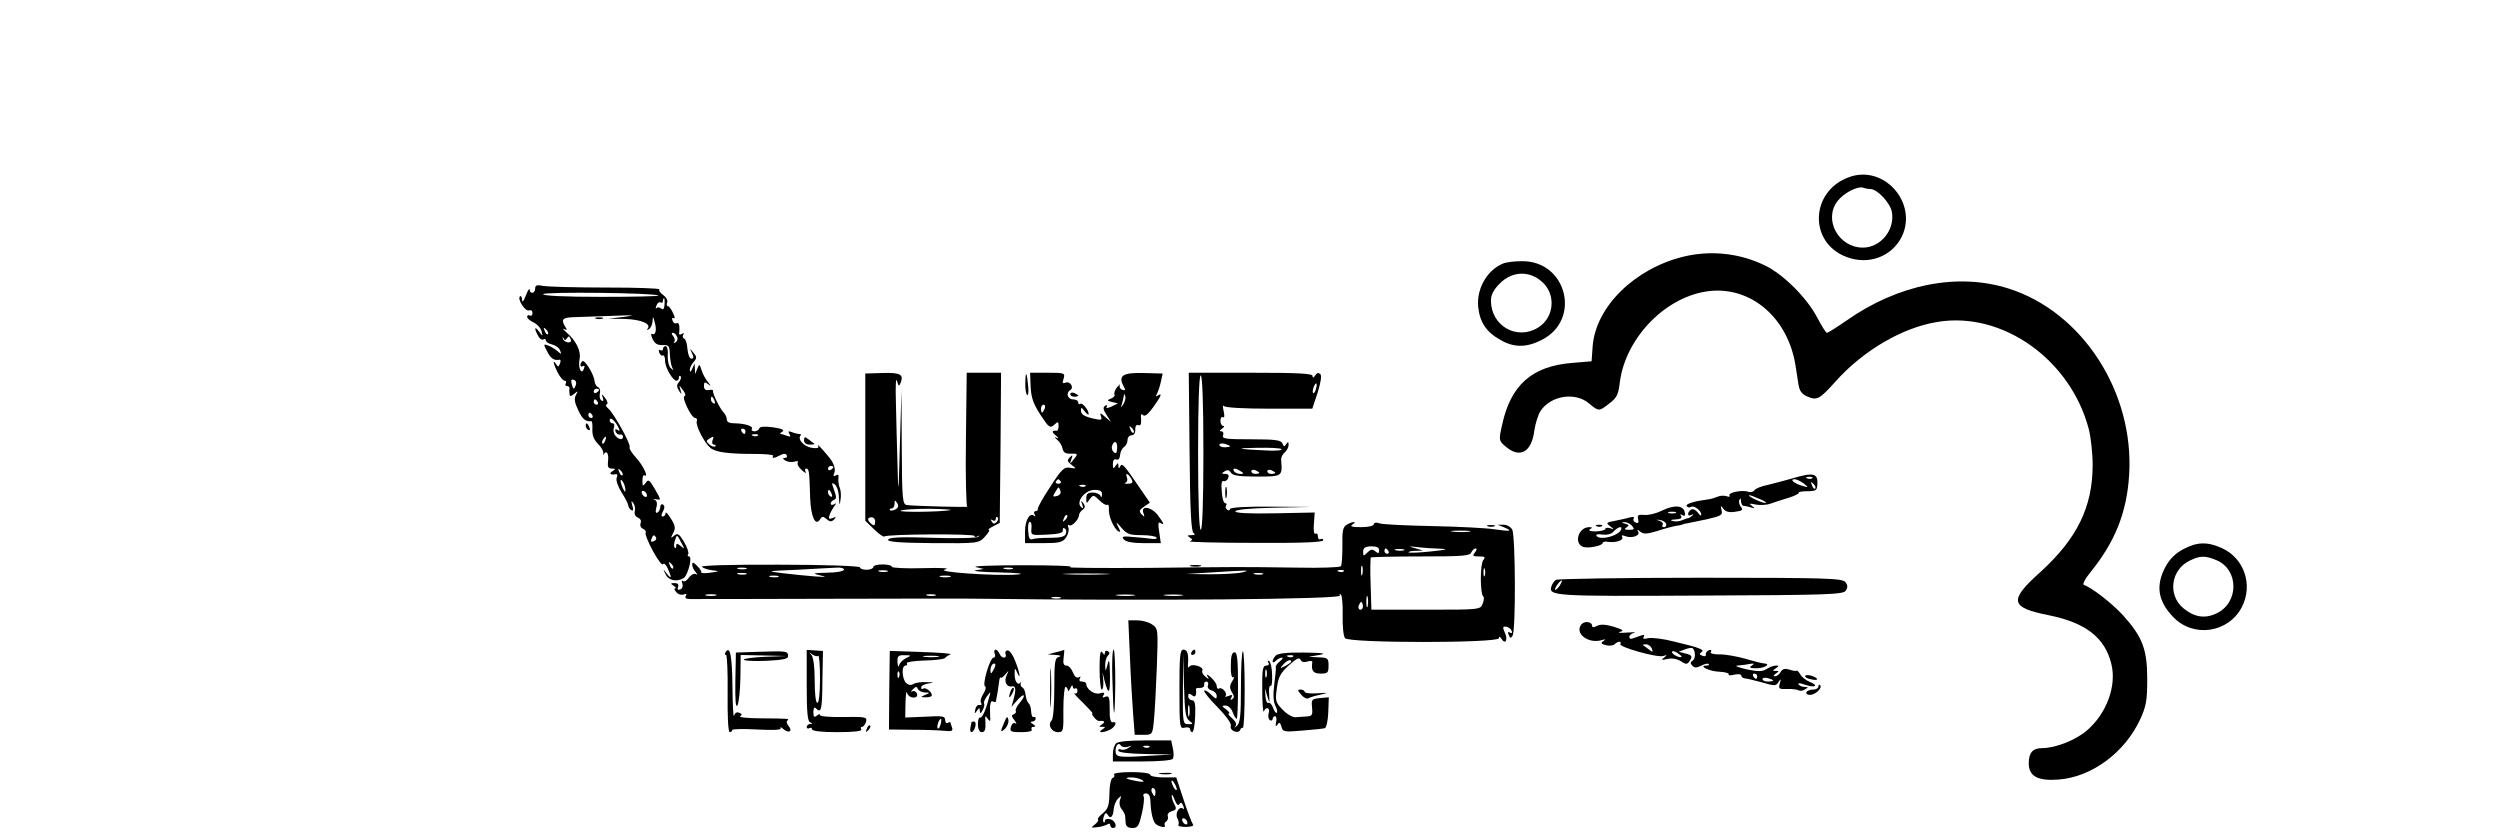
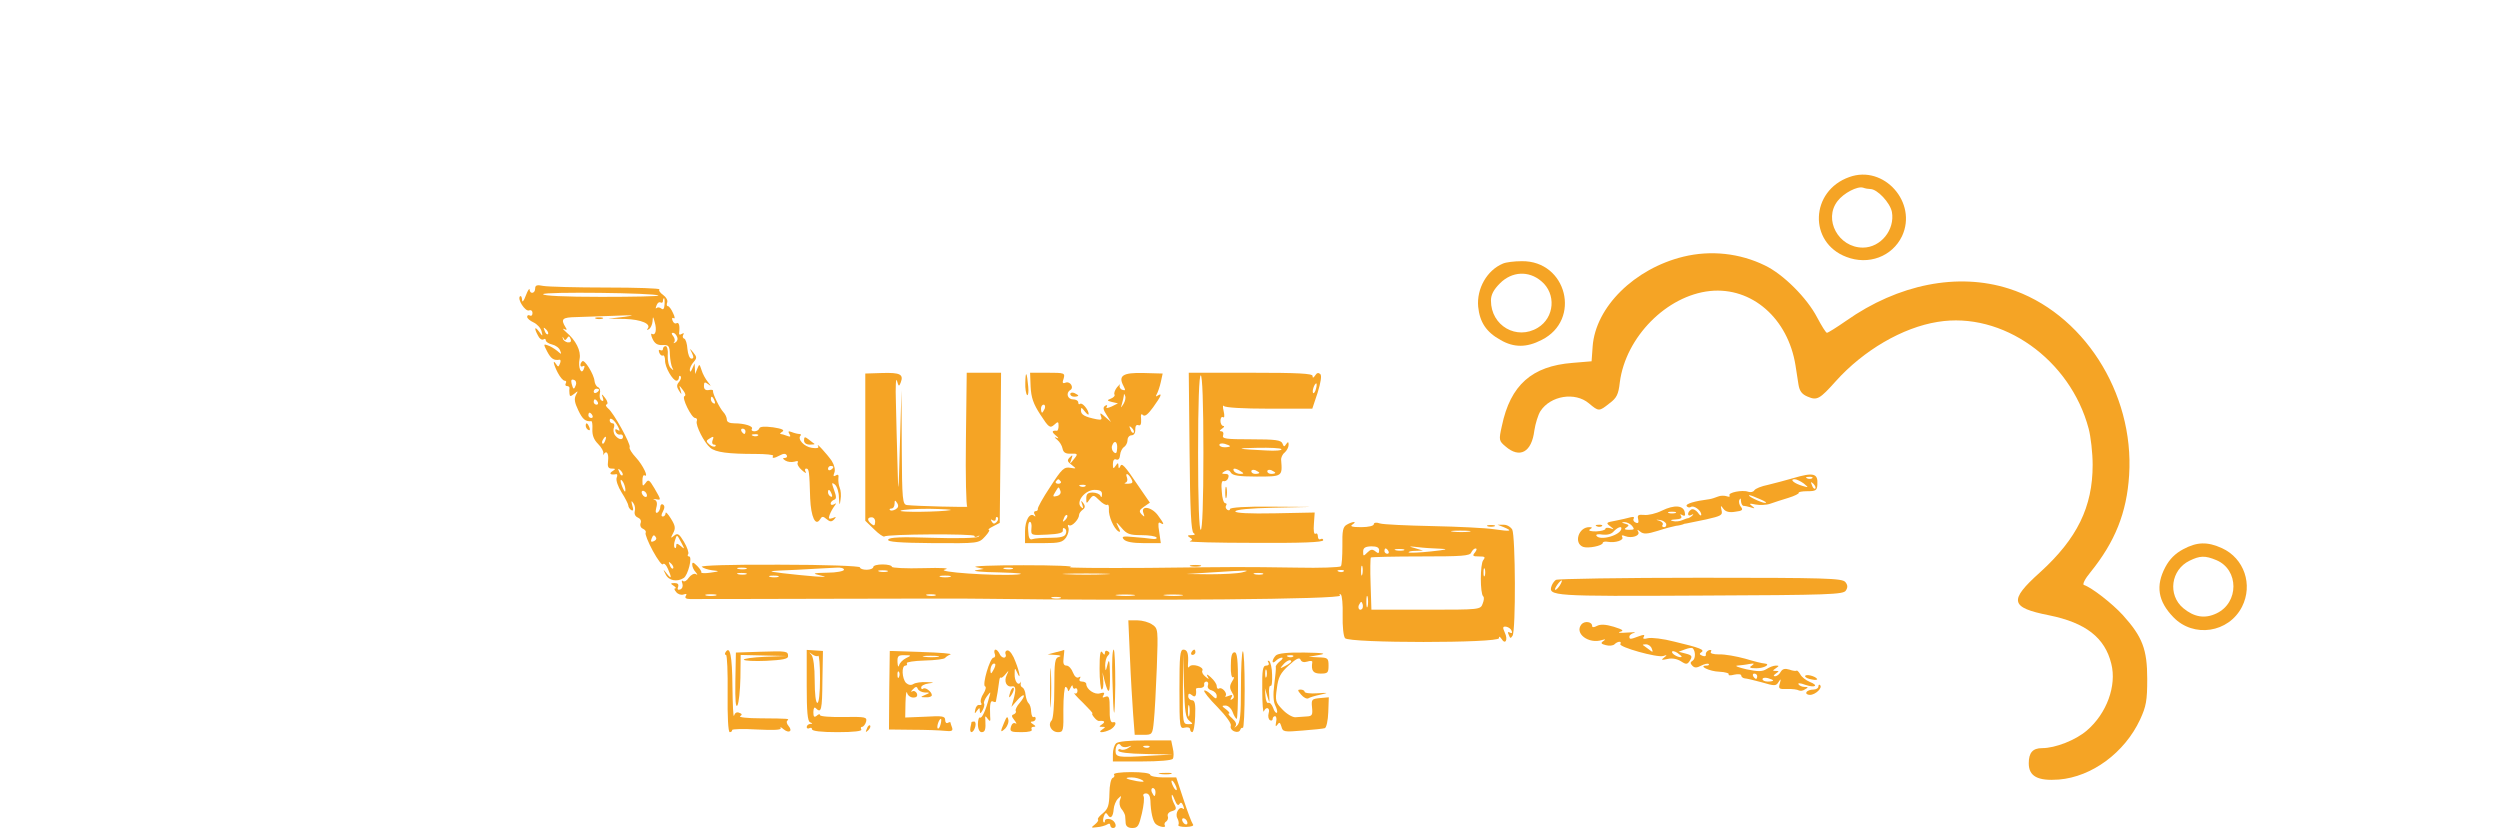
<svg xmlns="http://www.w3.org/2000/svg" version="1.0" width="939pt" height="314pt" viewBox="0 0 939 314" preserveAspectRatio="xMidYMid meet">
-   <g transform="translate(0,314) scale(0.1,-0.1)" fill="#000000" stroke="none">
+   <g transform="translate(0,314) scale(0.1,-0.1)" fill="#f5a425" stroke="none">
    <path d="M6946 2475 c-147 -52 -154 -246 -11 -300 83 -32 172 1 209 78 59 126 -68 269 -198 222z m79 -45 c26 0 74 -51 81 -86 12 -67 -42 -134 -109 -134 -92 0 -149 106 -95 175 23 30 75 57 96 50 8 -3 20 -5 27 -5z" />
    <path d="M6323 2176 c-184 -45 -330 -189 -341 -337 l-4 -56 -72 -6 c-152 -12 -233 -83 -265 -237 -12 -53 -11 -56 14 -77 53 -46 98 -22 108 60 4 26 14 59 23 73 38 58 130 73 182 29 37 -31 38 -31 77 0 27 20 34 33 39 79 22 170 176 326 339 343 157 16 293 -103 321 -280 3 -20 8 -52 11 -71 4 -25 13 -37 35 -46 35 -15 45 -9 105 58 104 116 251 202 383 223 243 40 498 -141 567 -401 8 -30 15 -92 15 -136 0 -158 -58 -277 -198 -404 -118 -106 -112 -132 34 -161 138 -28 210 -84 234 -182 21 -82 -17 -187 -92 -251 -42 -36 -118 -66 -168 -66 -35 0 -50 -17 -50 -57 0 -49 34 -67 113 -61 124 10 247 101 305 225 23 50 27 71 27 153 0 111 -18 158 -91 239 -40 44 -117 104 -147 114 -6 2 4 23 25 48 92 114 136 223 145 364 20 311 -175 613 -452 701 -191 61 -415 17 -611 -121 -36 -25 -68 -45 -72 -45 -4 0 -20 26 -37 58 -38 73 -127 162 -196 195 -94 46 -203 58 -306 33z" />
    <path d="M5645 2150 c-60 -25 -99 -94 -93 -162 6 -58 30 -95 84 -125 50 -29 98 -29 154 0 151 75 95 298 -74 296 -28 0 -60 -4 -71 -9z m144 -66 c57 -47 50 -137 -13 -175 -79 -48 -176 7 -176 102 0 22 10 41 34 65 45 45 108 48 155 8z" />
    <path d="M2010 2056 c0 -19 -20 -22 -21 -3 0 6 -7 -4 -14 -23 -8 -22 -14 -28 -14 -16 -1 11 -4 16 -8 13 -11 -11 20 -58 34 -53 7 3 13 -1 13 -10 0 -8 -4 -12 -10 -9 -5 3 -10 1 -10 -5 0 -6 11 -15 24 -21 13 -6 27 -21 30 -33 5 -20 5 -21 -9 -2 -17 23 -20 14 -4 -15 5 -11 14 -17 20 -14 5 4 9 2 9 -3 0 -6 11 -13 24 -16 13 -3 27 -13 30 -23 6 -15 5 -15 -11 -1 -10 8 -26 18 -36 21 -16 6 -16 4 -2 -23 14 -27 25 -35 47 -31 4 0 5 -6 1 -15 -5 -13 -7 -13 -14 -2 -15 22 -10 -1 6 -32 9 -17 20 -30 26 -30 6 0 7 -4 4 -10 -3 -5 -1 -10 4 -10 6 0 10 -3 10 -7 -1 -5 -1 -14 0 -22 1 -11 4 -11 18 0 15 12 15 12 6 -5 -7 -14 -5 -28 9 -57 16 -34 27 -43 49 -41 3 1 5 -13 4 -30 -1 -22 5 -39 21 -55 13 -13 22 -29 20 -36 -1 -6 -1 -9 1 -4 11 18 20 4 17 -23 -3 -23 0 -30 14 -30 15 0 15 -2 2 -10 -14 -9 -7 -15 14 -11 5 1 6 -5 2 -14 -3 -9 5 -33 19 -55 14 -22 25 -44 25 -49 0 -5 5 -13 11 -17 8 -4 9 1 4 17 -5 18 -4 21 4 9 6 -8 8 -22 5 -31 -2 -10 2 -19 12 -23 9 -4 14 -12 10 -21 -3 -9 1 -18 9 -21 8 -4 13 -10 10 -15 -3 -4 9 -35 27 -68 18 -33 35 -56 38 -50 4 5 12 -2 18 -16 16 -36 15 -43 -4 -19 -14 18 -15 18 -4 -3 11 -24 43 -30 68 -14 16 10 34 81 20 81 -5 0 -7 4 -3 9 3 5 -4 26 -16 46 -18 30 -24 34 -37 23 -13 -11 -14 -10 -4 9 10 18 9 28 -8 55 -11 18 -20 27 -20 21 0 -7 -5 -13 -10 -13 -7 0 -7 6 0 19 7 13 7 22 0 26 -5 3 -10 -1 -10 -9 0 -8 -5 -18 -10 -21 -7 -4 -9 2 -5 18 5 17 2 27 -7 30 -7 2 -5 3 5 2 21 -4 21 -4 -5 41 -19 32 -23 35 -33 20 -11 -14 -12 -13 -12 9 0 13 3 22 7 20 19 -12 -5 38 -31 66 -16 17 -27 35 -24 39 6 10 -61 131 -81 146 -8 7 -11 14 -5 15 5 2 3 13 -6 24 -13 17 -15 17 -9 2 4 -12 2 -16 -5 -11 -6 3 -8 15 -6 26 3 10 0 21 -7 24 -6 2 -12 13 -13 23 -2 25 -38 83 -46 74 -11 -10 -8 -25 3 -18 6 3 7 -1 3 -10 -9 -26 -23 4 -16 37 6 30 -14 70 -51 101 -11 10 -15 15 -7 11 10 -5 12 -3 5 7 -19 31 -12 37 40 38 28 1 94 3 146 5 72 3 80 2 35 -4 l-60 -7 63 -1 c61 -2 100 -19 84 -37 -4 -5 -1 -5 6 -1 6 4 12 17 13 29 1 20 2 20 8 -3 9 -29 3 -52 -10 -44 -5 3 -4 -6 2 -19 8 -17 18 -24 37 -23 24 1 27 -3 28 -35 1 -20 5 -42 9 -50 6 -11 5 -12 -6 -1 -7 6 -12 28 -11 47 2 19 -2 35 -8 35 -5 0 -10 -5 -10 -11 0 -5 -4 -7 -10 -4 -6 3 -7 -1 -4 -9 3 -9 10 -14 14 -11 4 2 8 -6 8 -19 -1 -25 29 -76 43 -76 5 0 9 5 9 12 0 6 3 8 6 5 4 -4 1 -13 -5 -21 -10 -11 -10 -19 -1 -33 11 -17 11 -17 6 2 -6 20 -6 20 9 0 9 -11 12 -21 6 -23 -12 -4 26 -82 40 -82 6 0 9 -6 6 -12 -5 -16 28 -81 51 -100 20 -17 68 -23 169 -23 39 0 69 -3 67 -7 -7 -11 4 -10 26 2 13 7 21 7 25 0 3 -5 0 -10 -7 -10 -9 0 -9 -3 2 -10 8 -5 23 -7 34 -4 11 4 16 2 12 -4 -3 -5 4 -18 16 -28 12 -11 18 -13 14 -6 -4 6 -3 12 2 12 11 0 12 -10 15 -112 3 -70 20 -106 37 -79 7 12 11 13 25 1 12 -10 18 -11 28 -1 9 10 8 11 -6 5 -14 -5 -16 -2 -11 12 4 11 12 25 18 33 8 11 8 13 -1 7 -7 -4 -13 -3 -13 3 0 5 6 11 13 14 9 3 9 11 0 36 -10 28 -10 31 3 21 8 -7 15 -29 15 -49 2 -31 3 -32 6 -8 3 16 1 36 -3 45 -4 10 -6 25 -5 36 2 12 -1 16 -10 10 -9 -5 -10 -2 -5 11 4 10 0 28 -10 44 -18 26 -62 74 -51 55 4 -7 -5 -9 -24 -6 -29 4 -55 33 -42 46 3 3 1 6 -5 6 -5 0 -18 3 -28 7 -13 5 -15 3 -9 -7 6 -10 4 -12 -9 -7 -10 4 -21 7 -24 7 -4 0 -1 4 7 9 9 6 -3 11 -35 16 -32 4 -50 3 -52 -4 -2 -6 -10 -11 -18 -11 -9 0 -13 4 -10 9 7 10 -27 21 -66 21 -18 0 -28 5 -28 14 0 8 -6 21 -13 28 -14 15 -41 70 -39 80 1 4 -6 5 -16 3 -12 -2 -18 3 -18 15 0 15 3 17 16 7 12 -9 12 -8 -1 8 -9 11 -20 31 -24 45 -8 24 -8 24 -16 5 l-8 -20 -1 20 -1 20 -9 -20 c-5 -12 -9 -14 -9 -6 -1 8 6 22 14 31 13 15 13 19 -1 36 -15 18 -15 18 -5 -2 7 -15 7 -21 -2 -21 -7 0 -13 16 -15 36 -1 20 -7 38 -12 39 -6 2 -7 9 -4 14 5 7 2 8 -5 4 -8 -5 -12 -3 -10 5 3 26 -1 40 -10 35 -5 -3 -12 1 -15 10 -3 8 -2 12 4 9 6 -4 5 5 -2 19 -6 14 -15 26 -19 26 -5 0 -6 6 -3 14 3 8 -4 20 -15 28 -12 8 -18 18 -14 21 3 4 -86 7 -199 7 -113 0 -220 3 -237 6 -24 5 -31 3 -31 -10z m463 -26 c3 -3 -93 -5 -214 -5 -139 0 -219 4 -219 10 0 10 423 5 433 -5z m23 -34 c-1 -16 -5 -21 -12 -15 -6 5 -14 6 -18 2 -4 -4 -4 0 0 10 3 9 10 14 15 11 5 -3 9 0 9 5 0 6 2 11 4 11 2 0 3 -11 2 -24z m-438 -111 c-3 -3 -9 2 -12 12 -6 14 -5 15 5 6 7 -7 10 -15 7 -18z m485 -10 c4 -8 1 -17 -6 -21 -7 -4 -9 -4 -5 1 4 4 3 14 -3 22 -7 8 -8 13 -1 13 5 0 12 -7 15 -15z m-413 -5 c5 9 9 8 13 -3 4 -10 0 -14 -11 -13 -9 2 -17 8 -18 15 -2 8 -1 8 3 0 4 -8 7 -8 13 1z m33 -176 c-7 -19 -10 -18 -16 5 -3 13 -1 18 9 14 7 -2 10 -11 7 -19z m87 -18 c0 -3 -4 -8 -10 -11 -5 -3 -10 -1 -10 4 0 6 5 11 10 11 6 0 10 -2 10 -4z m434 -42 c3 -8 2 -12 -4 -9 -6 3 -10 10 -10 16 0 14 7 11 14 -7z m-439 -4 c3 -5 1 -10 -4 -10 -6 0 -11 5 -11 10 0 6 2 10 4 10 3 0 8 -4 11 -10z m-20 -50 c3 -5 1 -10 -4 -10 -6 0 -11 5 -11 10 0 6 2 10 4 10 3 0 8 -4 11 -10z m96 -42 c8 -16 8 -19 -1 -13 -8 5 -11 3 -8 -6 3 -8 11 -13 17 -11 6 1 11 -2 11 -8 0 -14 -16 -12 -29 4 -6 7 -9 21 -5 30 3 9 1 16 -5 16 -6 0 -11 5 -11 11 0 15 18 2 31 -23z m479 -18 c0 -5 -2 -10 -4 -10 -3 0 -8 5 -11 10 -3 6 -1 10 4 10 6 0 11 -4 11 -10z m47 -16 c-3 -3 -12 -4 -19 -1 -8 3 -5 6 6 6 11 1 17 -2 13 -5z m-574 -19 c-3 -9 -8 -14 -10 -11 -3 3 -2 9 2 15 9 16 15 13 8 -4z m403 0 c-3 -8 0 -15 6 -15 6 0 8 -3 5 -6 -4 -4 -14 -1 -22 6 -13 11 -13 15 -3 21 18 12 21 11 14 -6z m454 -99 c0 -3 -4 -8 -10 -11 -5 -3 -10 -1 -10 4 0 6 5 11 10 11 6 0 10 -2 10 -4z m-792 -31 c-3 -3 -9 2 -12 12 -6 14 -5 15 5 6 7 -7 10 -15 7 -18z m11 -55 c0 -10 -3 -8 -9 5 -12 27 -12 43 0 25 5 -8 9 -22 9 -30z m81 -21 c0 -6 -4 -7 -10 -4 -5 3 -10 11 -10 16 0 6 5 7 10 4 6 -3 10 -11 10 -16z m694 5 c3 -8 2 -12 -4 -9 -6 3 -10 10 -10 16 0 14 7 11 14 -7z m-660 -163 c3 -5 -1 -11 -9 -14 -9 -4 -12 -1 -8 9 6 16 10 17 17 5z m96 -21 c12 -23 12 -24 -3 -11 -14 11 -17 11 -17 1 0 -8 -3 -11 -6 -7 -3 3 -3 15 1 27 8 24 7 24 25 -10z m-32 -95 c-3 -3 -9 2 -12 12 -6 14 -5 15 5 6 7 -7 10 -15 7 -18z" />
    <path d="M2238 1943 c6 -2 18 -2 25 0 6 3 1 5 -13 5 -14 0 -19 -2 -12 -5z" />
    <path d="M3250 1460 l0 -276 33 -32 c18 -18 36 -30 39 -27 9 9 338 11 338 2 0 -5 6 -5 13 -1 7 4 8 4 2 -2 -6 -5 -83 -7 -172 -4 -119 4 -164 2 -167 -7 -4 -8 41 -12 168 -13 172 -1 172 -1 196 25 13 14 19 25 14 25 -5 0 2 6 16 13 l25 13 3 282 2 282 -65 0 -64 0 -3 -250 c-2 -138 1 -251 5 -253 9 -3 -195 2 -226 6 -17 2 -19 16 -20 217 l-1 215 -6 -205 c-5 -194 -6 -198 -9 -75 -2 72 -5 177 -6 235 -2 58 0 94 4 80 6 -22 8 -23 14 -7 12 31 -2 38 -69 36 l-64 -2 0 -277z m114 -233 c-9 -5 -18 -6 -21 -3 -4 3 -1 6 5 6 7 0 12 8 12 18 0 14 2 15 10 2 6 -10 4 -17 -6 -23z m206 -3 c-35 -7 -199 -9 -187 -2 6 4 55 7 107 7 52 -1 88 -3 80 -5z m-283 -45 c-1 -14 -4 -15 -14 -7 -17 14 -16 25 1 25 8 0 14 -8 13 -18z m456 0 c-8 -8 -13 -7 -18 2 -5 8 -4 10 3 5 7 -4 12 -2 12 5 0 7 3 9 7 6 4 -4 2 -12 -4 -18z" />
    <path d="M3851 1703 c-1 -23 3 -44 7 -47 4 -2 6 12 4 32 -5 56 -10 62 -11 15z" />
    <path d="M3871 1688 c2 -41 10 -65 37 -106 31 -48 36 -51 51 -38 15 14 17 13 17 -4 0 -10 -3 -18 -6 -18 -20 2 -21 -4 -4 -18 10 -8 12 -13 4 -9 -11 5 -11 3 1 -7 9 -7 18 -22 20 -33 3 -15 12 -20 32 -19 23 1 26 -1 15 -15 -20 -26 -22 -27 -14 -6 6 17 5 18 -6 7 -11 -11 -9 -16 7 -28 19 -15 19 -15 -5 -11 -23 4 -32 -4 -75 -71 -28 -42 -49 -80 -47 -84 1 -4 -3 -8 -9 -8 -5 0 -7 -6 -3 -12 4 -7 4 -10 -1 -6 -17 15 -35 -16 -35 -58 l0 -44 69 0 c60 0 72 3 85 21 8 12 12 28 9 37 -4 9 -2 13 3 9 10 -6 37 23 37 39 0 5 6 14 13 19 10 7 11 14 3 25 -9 12 -10 11 -4 -5 5 -15 3 -17 -5 -9 -20 20 16 64 51 64 21 0 29 -5 28 -17 0 -11 -3 -13 -6 -5 -2 6 -16 12 -29 12 -18 0 -24 -5 -24 -22 0 -21 1 -21 13 -3 13 17 15 17 36 -4 12 -12 25 -20 30 -17 4 3 7 -5 6 -17 -2 -24 18 -72 36 -83 8 -4 8 1 -1 17 -10 21 -9 21 12 -3 20 -24 31 -28 75 -28 29 0 54 -4 57 -9 3 -4 -5 -7 -17 -5 -12 2 -43 5 -70 7 -39 4 -46 2 -36 -9 8 -9 33 -14 75 -14 l64 0 -6 42 c-5 30 -4 39 4 34 17 -10 15 -4 -10 30 -25 32 -65 36 -53 6 5 -14 4 -15 -7 -4 -11 12 -9 16 9 29 l22 15 -42 61 c-54 80 -64 91 -70 74 -4 -8 -6 -7 -6 3 -1 13 -2 13 -11 0 -8 -12 -10 -11 -10 7 0 14 5 21 13 17 8 -3 13 4 14 17 1 12 8 26 15 30 7 5 13 16 13 26 0 10 7 18 15 18 9 0 15 9 14 22 0 13 4 19 12 16 8 -3 11 4 10 22 -2 18 0 23 7 16 7 -7 19 3 38 29 31 43 36 56 17 44 -7 -5 -8 -3 -3 6 4 7 11 27 15 45 l7 32 -72 2 c-78 2 -96 -10 -75 -49 8 -16 8 -18 -5 -14 -8 3 -12 11 -9 18 3 6 -1 2 -10 -8 -8 -10 -13 -23 -10 -28 3 -4 -3 -11 -13 -15 -16 -6 -16 -8 4 -13 l22 -5 -24 -12 c-16 -7 -23 -7 -18 -1 3 7 1 8 -6 4 -9 -6 -8 -14 5 -34 l17 -27 -22 19 c-18 16 -21 17 -16 3 5 -13 2 -15 -15 -12 -45 9 -60 17 -60 33 0 13 2 13 15 -4 8 -10 14 -14 14 -9 0 16 -25 45 -32 38 -4 -3 -7 -1 -7 5 0 7 -9 12 -20 12 -20 0 -28 24 -10 35 15 9 0 34 -17 28 -12 -5 -14 -1 -8 15 6 21 3 22 -60 22 l-66 0 2 -52z m349 -65 c-11 -17 -11 -17 -6 0 3 10 6 24 7 30 0 9 2 9 5 0 3 -7 0 -20 -6 -30z m-296 -18 c-4 -8 -8 -15 -10 -15 -2 0 -4 7 -4 15 0 8 4 15 10 15 5 0 7 -7 4 -15z m334 -90 c-3 -3 -9 2 -12 12 -6 14 -5 15 5 6 7 -7 10 -15 7 -18z m-62 -59 c-1 -18 -4 -22 -13 -14 -6 5 -9 16 -6 24 8 23 21 16 19 -10z m53 -114 c8 -15 5 -18 -12 -19 -12 0 -17 1 -10 4 7 2 9 11 6 19 -8 20 4 17 16 -4z m-265 -10 c3 -5 -1 -9 -9 -9 -8 0 -12 4 -9 9 3 4 7 8 9 8 2 0 6 -4 9 -8z m93 -18 c-3 -3 -12 -4 -19 -1 -8 3 -5 6 6 6 11 1 17 -2 13 -5z m-94 -18 c3 -8 -2 -16 -13 -19 -16 -4 -17 -2 -7 14 14 23 13 23 20 5z m18 -109 c-10 -9 -11 -8 -5 6 3 10 9 15 12 12 3 -3 0 -11 -7 -18z m-127 -32 c-2 -26 -1 -26 59 -23 45 2 61 7 59 16 -1 8 2 11 7 7 6 -3 8 -12 4 -20 -3 -11 -21 -15 -58 -15 -29 0 -60 -2 -67 -5 -10 -4 -15 4 -16 30 -2 19 1 35 6 35 5 0 8 -11 6 -25z" />
    <path d="M4468 1443 c2 -220 6 -299 15 -305 8 -5 5 -8 -8 -8 -15 0 -17 -2 -6 -9 11 -7 11 -9 0 -14 -8 -3 102 -6 244 -6 175 -1 257 2 257 10 0 5 -4 7 -10 4 -5 -3 -10 1 -10 10 0 9 -4 14 -9 10 -6 -3 -8 13 -6 37 l3 43 -149 -3 c-97 -2 -149 1 -149 7 0 7 54 12 143 14 l142 3 -152 1 c-93 1 -153 -3 -153 -9 0 -5 -5 -6 -10 -3 -6 4 -8 11 -5 16 4 5 2 9 -3 9 -6 0 -12 20 -13 44 -3 29 0 42 7 39 6 -2 14 3 17 11 4 11 1 16 -11 16 -14 0 -15 2 -2 10 10 6 17 5 23 -5 6 -11 30 -15 97 -15 97 0 97 0 92 62 -1 9 5 22 13 28 8 7 15 20 15 29 0 12 -2 13 -9 3 -7 -11 -9 -11 -14 2 -5 13 -25 16 -118 16 -95 0 -110 2 -105 15 3 8 0 15 -7 15 -8 0 -6 4 3 10 8 5 10 10 5 10 -6 0 -11 9 -11 19 0 11 4 17 10 14 5 -4 6 6 2 23 -4 16 -3 24 1 19 5 -6 72 -10 170 -10 l162 0 20 60 c12 39 16 64 10 70 -7 6 -13 5 -19 -5 -7 -10 -10 -11 -10 -2 0 9 -53 12 -232 12 l-233 0 3 -297z m52 -3 c0 -187 -4 -290 -10 -290 -6 0 -10 103 -10 290 0 187 4 290 10 290 6 0 10 -103 10 -290z m423 240 c-3 -12 -8 -19 -11 -16 -5 6 5 36 12 36 2 0 2 -9 -1 -20z m-323 -216 c0 -2 -9 -4 -20 -4 -11 0 -20 4 -20 9 0 5 9 7 20 4 11 -3 20 -7 20 -9z m193 -11 c3 -5 -23 -7 -56 -5 -111 5 -124 9 -35 10 48 1 89 -1 91 -5z m-153 -83 c13 -8 13 -10 -2 -10 -9 0 -20 5 -23 10 -8 13 5 13 25 0z m70 -6 c0 -2 -7 -4 -15 -4 -8 0 -15 4 -15 10 0 5 7 7 15 4 8 -4 15 -8 15 -10z m60 0 c0 -2 -7 -4 -15 -4 -8 0 -15 4 -15 10 0 5 7 7 15 4 8 -4 15 -8 15 -10z" />
    <path d="M4020 1660 c0 -6 7 -10 15 -10 8 0 15 2 15 4 0 2 -7 6 -15 10 -8 3 -15 1 -15 -4z" />
    <path d="M2200 1541 c0 -6 4 -13 10 -16 6 -3 7 1 4 9 -7 18 -14 21 -14 7z" />
    <path d="M3020 1486 c0 -10 8 -16 22 -16 12 0 19 1 17 3 -2 1 -12 9 -21 16 -15 12 -18 11 -18 -3z" />
    <path d="M6735 1344 c-27 -8 -70 -19 -94 -25 -25 -5 -48 -14 -52 -21 -4 -6 -14 -8 -23 -5 -21 8 -77 -3 -70 -14 3 -5 -2 -6 -10 -3 -9 3 -24 3 -33 -1 -10 -4 -25 -9 -33 -10 -54 -7 -90 -17 -85 -26 4 -5 11 -7 16 -3 12 7 39 -14 39 -29 0 -6 -6 -3 -13 8 -8 10 -19 15 -25 11 -16 -10 -15 -29 1 -20 7 4 9 3 4 -2 -5 -5 -12 -9 -15 -10 -4 0 -15 -4 -24 -8 -9 -4 -25 -6 -35 -3 -12 3 -8 5 10 6 19 1 26 5 21 13 -5 7 -3 8 5 3 9 -5 12 -2 9 11 -5 26 -39 29 -86 6 -22 -11 -52 -18 -67 -16 -22 2 -26 -1 -22 -16 3 -13 0 -17 -9 -13 -8 3 -11 10 -8 15 4 6 -1 8 -12 5 -11 -3 -36 -9 -57 -13 -34 -6 -36 -8 -20 -20 17 -13 17 -14 1 -8 -10 3 -18 2 -18 -2 0 -5 -16 -9 -35 -10 -22 0 -31 3 -23 8 10 6 9 8 -3 8 -40 0 -59 -60 -23 -74 18 -7 74 4 74 15 0 4 9 6 19 4 28 -5 62 6 54 18 -4 7 0 8 12 3 24 -9 57 2 48 17 -5 9 -3 9 8 0 12 -10 26 -9 65 3 27 9 58 17 69 19 11 1 22 4 25 5 3 2 10 4 15 4 6 1 38 8 73 15 57 13 63 16 58 35 -4 18 -3 19 7 5 8 -11 22 -15 45 -11 26 3 30 7 21 18 -6 7 -9 19 -6 26 4 8 6 7 6 -4 1 -10 5 -18 10 -18 5 0 18 -3 28 -6 15 -5 16 -4 3 6 -12 9 -9 10 14 5 16 -3 41 -2 55 3 14 5 45 15 68 22 23 7 41 16 39 19 -2 3 12 6 32 6 32 0 37 3 38 25 3 42 -14 47 -91 24z m72 0 c-3 -3 -12 -4 -19 -1 -8 3 -5 6 6 6 11 1 17 -2 13 -5z m-32 -20 c19 -16 19 -16 -5 -9 -31 9 -50 25 -29 25 7 0 23 -8 34 -16z m43 -19 c-3 -3 -9 2 -12 12 -6 14 -5 15 5 6 7 -7 10 -15 7 -18z m-207 -40 c19 -8 27 -14 19 -14 -14 0 -72 28 -59 29 4 0 22 -7 40 -15z m-318 -52 c-7 -2 -19 -2 -25 0 -7 3 -2 5 12 5 14 0 19 -2 13 -5z m-35 -40 c2 -7 -1 -13 -8 -13 -6 0 -9 4 -5 9 3 5 -3 12 -12 15 -15 4 -15 5 1 3 11 -1 21 -8 24 -14z m-128 -8 c10 -13 9 -15 -11 -15 -18 0 -20 3 -10 9 11 7 10 10 -5 14 -14 4 -15 5 -3 6 9 0 22 -6 29 -14z m-40 -9 c0 -26 -81 -49 -94 -28 -3 5 8 7 23 4 18 -2 34 2 42 12 13 14 29 21 29 12z" />
    <path d="M4602 1290 c0 -19 2 -27 5 -17 2 9 2 25 0 35 -3 9 -5 1 -5 -18z" />
    <path d="M5058 1169 c-14 -8 -17 -23 -16 -80 0 -38 -2 -73 -6 -76 -4 -4 -78 -7 -164 -5 -222 3 -204 3 -562 -1 -179 -1 -309 0 -290 3 19 4 -59 7 -175 7 -115 0 -196 -3 -180 -7 l30 -7 -30 -5 c-16 -3 24 -7 90 -8 73 -2 98 -5 65 -8 -86 -6 -313 10 -270 19 21 5 -13 7 -82 5 -65 -2 -118 1 -118 5 0 5 -16 9 -35 9 -19 0 -35 -4 -35 -10 0 -5 -11 -10 -25 -10 -14 0 -25 4 -25 9 0 5 -128 10 -302 10 -184 1 -298 -3 -292 -8 5 -5 23 -11 39 -13 29 -3 29 -4 -7 -9 -20 -3 -35 -2 -34 1 2 3 -5 14 -15 24 -15 15 -19 16 -19 5 0 -8 6 -21 13 -28 8 -10 8 -12 0 -7 -6 3 -18 -3 -26 -14 -7 -11 -17 -17 -22 -12 -4 4 -6 -1 -2 -10 3 -9 0 -19 -8 -22 -9 -3 -12 0 -8 10 3 9 -1 14 -13 14 -16 0 -17 -2 -4 -10 8 -5 11 -10 6 -10 -5 0 -3 -6 4 -14 6 -8 19 -12 27 -9 11 4 14 2 9 -5 -5 -8 1 -12 16 -12 13 0 250 0 528 1 278 1 537 1 575 0 616 -8 1347 -2 1338 12 -3 5 -2 8 3 4 5 -3 8 -38 7 -78 -1 -41 3 -79 9 -86 15 -19 578 -19 578 0 0 8 3 7 10 -3 14 -23 25 -3 12 24 -9 20 -8 24 6 22 9 -2 18 -9 20 -16 3 -7 0 -10 -7 -6 -7 5 -9 1 -4 -9 5 -13 7 -14 14 -3 13 19 11 375 -1 399 -6 10 -21 19 -33 18 l-22 0 23 -9 c36 -15 26 -17 -35 -8 -32 5 -137 10 -233 12 -96 2 -185 6 -197 10 -14 5 -23 3 -23 -3 0 -6 -20 -11 -47 -11 -35 0 -44 3 -33 10 20 13 0 12 -22 -1z m460 -26 c-15 -2 -42 -2 -60 0 -18 2 -6 4 27 4 33 0 48 -2 33 -4z m-338 -70 c0 -12 -3 -13 -14 -4 -11 9 -18 8 -30 -4 -15 -15 -16 -15 -16 3 0 14 7 19 30 20 21 0 30 -4 30 -15z m230 6 c33 -1 24 -4 -34 -10 -44 -5 -82 -6 -85 -4 -2 3 9 6 25 6 l29 1 -30 9 c-26 7 -25 8 10 4 22 -3 60 -5 85 -6z m-195 -9 c3 -5 1 -10 -4 -10 -6 0 -11 5 -11 10 0 6 2 10 4 10 3 0 8 -4 11 -10z m58 3 c-7 -2 -21 -2 -30 0 -10 3 -4 5 12 5 17 0 24 -2 18 -5z m267 -8 c-11 -13 -8 -15 15 -15 23 0 25 -2 16 -14 -12 -15 -12 -126 0 -136 4 -3 3 -15 -2 -27 -8 -23 -10 -23 -213 -23 l-205 0 -3 96 c-2 53 -1 98 1 100 2 2 87 4 188 4 154 0 185 2 189 15 4 8 11 15 16 15 6 0 5 -6 -2 -15z m-423 -82 c-3 -10 -5 -4 -5 12 0 17 2 24 5 18 2 -7 2 -21 0 -30z m-2314 20 c-7 -2 -21 -2 -30 0 -10 3 -4 5 12 5 17 0 24 -2 18 -5z m367 -3 c0 -5 -28 -11 -62 -11 -56 -1 -59 -3 -28 -10 28 -6 24 -7 -20 -4 -30 2 -84 8 -120 12 -64 8 -63 8 55 13 66 4 132 7 148 8 15 1 27 -2 27 -8z m633 3 c-7 -2 -21 -2 -30 0 -10 3 -4 5 12 5 17 0 24 -2 18 -5z m1774 -25 c-3 -7 -5 -2 -5 12 0 14 2 19 5 13 2 -7 2 -19 0 -25z m-2244 15 c-7 -2 -21 -2 -30 0 -10 3 -4 5 12 5 17 0 24 -2 18 -5z m1332 -3 c-16 -4 -70 -7 -120 -7 l-90 1 95 6 c142 9 151 9 115 0z m382 4 c-3 -3 -12 -4 -19 -1 -8 3 -5 6 6 6 11 1 17 -2 13 -5z m-2244 -11 c-7 -2 -21 -2 -30 0 -10 3 -4 5 12 5 17 0 24 -2 18 -5z m1350 0 c-40 -2 -106 -2 -145 0 -40 1 -8 3 72 3 80 0 112 -2 73 -3z m590 0 c-7 -2 -21 -2 -30 0 -10 3 -4 5 12 5 17 0 24 -2 18 -5z m-1820 -10 c-7 -2 -21 -2 -30 0 -10 3 -4 5 12 5 17 0 24 -2 18 -5z m645 0 c-10 -2 -26 -2 -35 0 -10 3 -2 5 17 5 19 0 27 -2 18 -5z m-880 -70 c-10 -2 -26 -2 -35 0 -10 3 -2 5 17 5 19 0 27 -2 18 -5z m825 0 c-7 -2 -21 -2 -30 0 -10 3 -4 5 12 5 17 0 24 -2 18 -5z m745 0 c-15 -2 -42 -2 -60 0 -18 2 -6 4 27 4 33 0 48 -2 33 -4z m180 0 c-15 -2 -42 -2 -60 0 -18 2 -6 4 27 4 33 0 48 -2 33 -4z m699 -40 c-3 -10 -5 -2 -5 17 0 19 2 27 5 18 2 -10 2 -26 0 -35z m-1154 30 c-7 -2 -21 -2 -30 0 -10 3 -4 5 12 5 17 0 24 -2 18 -5z m1133 -40 c-10 -10 -19 5 -10 18 6 11 8 11 12 0 2 -7 1 -15 -2 -18z" />
    <path d="M5588 1163 c6 -2 18 -2 25 0 6 3 1 5 -13 5 -14 0 -19 -2 -12 -5z" />
    <path d="M5998 1163 c7 -3 16 -2 19 1 4 3 -2 6 -13 5 -11 0 -14 -3 -6 -6z" />
    <path d="M8200 1077 c-30 -16 -51 -37 -67 -67 -37 -70 -28 -128 30 -188 76 -79 208 -59 258 39 42 83 8 182 -75 220 -55 25 -94 24 -146 -4z m125 -41 c85 -36 85 -160 0 -200 -44 -21 -84 -14 -125 20 -59 50 -46 144 24 178 39 19 58 20 101 2z" />
    <path d="M4473 1013 c9 -2 25 -2 35 0 9 3 1 5 -18 5 -19 0 -27 -2 -17 -5z" />
    <path d="M5844 962 c-6 -4 -13 -14 -16 -22 -14 -39 1 -40 558 -37 488 2 538 4 547 19 8 12 7 21 -2 32 -12 14 -72 16 -545 16 -292 0 -536 -4 -542 -8z m14 -22 c-7 -10 -14 -17 -17 -15 -4 4 18 35 25 35 2 0 -1 -9 -8 -20z" />
    <path d="M4244 673 c3 -76 9 -173 12 -215 l6 -78 33 0 c33 0 34 1 39 53 3 28 8 118 11 199 5 144 5 147 -17 162 -12 9 -38 16 -56 16 l-34 0 6 -137z" />
    <path d="M5940 795 c-28 -34 27 -75 77 -59 14 4 15 3 5 -4 -11 -7 -8 -11 9 -15 13 -4 28 -2 33 3 12 12 29 13 22 1 -7 -11 138 -52 161 -45 15 5 16 4 3 -6 -12 -9 -10 -10 14 -5 17 4 36 0 50 -9 20 -13 24 -12 34 4 9 15 7 19 -16 25 l-27 7 24 9 c13 5 26 7 29 4 11 -11 11 -40 -1 -47 -9 -5 -9 -10 0 -19 8 -8 16 -8 33 1 12 6 24 9 28 6 3 -3 -1 -6 -8 -6 -34 0 11 -22 48 -23 22 -1 38 -6 35 -10 -3 -4 7 -5 21 -1 14 3 26 2 26 -3 0 -5 6 -10 13 -11 6 0 36 -7 65 -15 47 -14 53 -14 62 1 9 14 10 13 5 -5 -6 -20 -3 -22 28 -21 19 1 38 -2 43 -5 6 -3 16 -2 24 4 13 7 12 9 -2 9 -9 0 -19 4 -23 10 -3 5 7 5 25 -2 38 -13 53 -3 17 11 -14 6 -30 18 -35 28 -6 10 -12 16 -14 14 -2 -2 -14 -1 -27 4 -17 5 -26 3 -33 -9 -5 -9 -14 -16 -21 -16 -7 0 -6 4 3 10 13 9 13 10 0 10 -13 0 -13 1 0 10 13 9 13 10 0 10 -9 0 -24 -6 -35 -13 -16 -10 -31 -10 -75 -1 -30 7 -46 13 -35 14 11 1 31 3 45 6 19 3 21 2 10 -6 -12 -7 -8 -10 17 -10 30 0 56 16 30 18 -7 0 -39 8 -72 18 -33 9 -77 17 -97 16 -24 0 -36 4 -32 10 4 6 1 8 -7 6 -8 -3 -13 -10 -12 -16 2 -6 -4 -9 -13 -5 -11 4 -12 8 -4 13 15 9 -4 17 -101 40 -42 11 -86 16 -99 13 -16 -4 -21 -3 -16 5 5 9 0 9 -19 2 -32 -12 -35 -12 -35 -1 0 5 8 12 18 14 9 3 -3 3 -28 1 -25 -2 -36 -1 -25 3 16 4 11 8 -24 19 -30 9 -50 10 -63 3 -11 -6 -18 -6 -18 0 0 16 -28 20 -40 6z m264 -91 c6 -15 4 -15 -11 -3 -10 7 -20 15 -22 16 -2 2 3 3 11 3 9 0 19 -7 22 -16z m112 -31 c-6 -6 -36 9 -36 18 0 5 9 4 20 -3 10 -7 18 -14 16 -15z m284 -73 c0 -5 -2 -10 -4 -10 -3 0 -8 5 -11 10 -3 6 -1 10 4 10 6 0 11 -4 11 -10z m60 -16 c0 -2 -9 -4 -20 -4 -11 0 -20 4 -20 9 0 5 9 7 20 4 11 -3 20 -7 20 -9z" />
    <path d="M2725 690 c-3 -5 -3 -10 2 -10 4 0 7 -65 6 -145 -1 -86 2 -145 8 -145 5 0 9 3 9 8 0 4 42 5 94 2 61 -3 92 -2 88 5 -3 6 2 4 11 -4 21 -17 35 -7 19 12 -7 8 -9 17 -5 20 8 8 12 8 -101 9 -48 0 -83 4 -76 8 8 5 8 9 -4 13 -9 4 -16 -1 -19 -11 -3 -9 -5 40 -6 110 -1 115 -9 155 -26 128z" />
    <path d="M2854 692 l-90 -3 -2 -107 c-1 -73 1 -102 8 -91 5 9 10 55 11 103 l1 86 87 -2 86 -2 -83 -3 c-45 -2 -81 -7 -78 -11 2 -4 40 -6 85 -4 60 3 81 7 81 17 0 20 -5 20 -106 17z" />
    <path d="M3030 565 c0 -97 3 -135 13 -138 10 -4 10 -6 0 -6 -7 -1 -13 -6 -13 -12 0 -5 5 -7 10 -4 6 3 10 1 10 -4 0 -7 35 -11 96 -11 61 0 93 4 89 10 -3 6 -2 10 3 10 5 0 12 9 15 19 4 18 -1 19 -84 18 -49 -1 -89 2 -89 7 0 5 -6 4 -12 -2 -10 -8 -13 -4 -13 13 0 15 4 21 9 15 21 -21 24 -7 25 103 l2 112 -31 2 -30 2 0 -134z m43 112 c4 3 7 -35 7 -85 0 -55 -4 -92 -10 -92 -6 0 -10 34 -10 83 0 52 -5 88 -12 97 -11 12 -10 12 3 2 9 -6 19 -9 22 -5z" />
    <path d="M3340 548 l-1 -148 88 -1 c48 0 103 -2 121 -4 27 -3 32 0 28 12 -3 8 -6 17 -6 19 0 3 -4 2 -10 -1 -5 -3 -10 1 -10 11 0 14 -10 16 -75 12 l-75 -3 1 55 c1 30 3 47 6 38 2 -10 13 -18 23 -18 13 0 17 5 14 15 -4 8 -11 12 -18 8 -6 -3 -5 0 3 8 10 11 15 11 18 2 3 -7 14 -13 26 -14 21 0 21 -1 2 -9 -19 -8 -19 -9 3 -9 12 -1 22 3 22 8 0 13 -26 32 -33 24 -4 -3 -7 -1 -7 5 0 6 12 13 28 15 23 3 22 4 -8 5 -19 1 -41 -2 -49 -7 -9 -6 -19 -4 -28 4 -15 16 -18 65 -2 65 5 0 8 4 5 9 -3 4 27 9 66 10 40 1 75 5 78 10 3 4 12 10 20 13 8 3 -40 7 -107 9 l-121 4 -2 -147z m63 120 c-12 -6 -24 -18 -26 -27 -3 -9 -5 -4 -6 12 -1 23 3 27 27 26 26 0 26 -1 5 -11z m120 5 c-13 -2 -35 -2 -50 0 -16 2 -5 4 22 4 28 0 40 -2 28 -4z m-146 -75 c-3 -8 -6 -5 -6 6 -1 11 2 17 5 13 3 -3 4 -12 1 -19z m156 -178 c-3 -12 -8 -19 -11 -16 -5 6 5 36 12 36 2 0 2 -9 -1 -20z" />
    <path d="M3736 685 c4 -8 1 -15 -4 -15 -14 0 -44 -104 -32 -108 5 -2 2 -14 -6 -27 -9 -13 -13 -29 -9 -35 4 -6 1 -9 -6 -8 -7 2 -14 -6 -16 -17 -3 -16 -2 -17 6 -5 10 13 11 13 11 0 1 -12 3 -11 11 3 5 9 8 21 5 25 -2 4 3 16 11 27 15 19 15 19 8 -5 -12 -47 -27 -80 -34 -75 -4 2 -8 -9 -8 -25 0 -18 6 -30 14 -30 13 0 16 10 14 45 -2 17 0 18 9 5 9 -12 11 -10 9 10 -2 45 1 61 11 55 6 -3 11 -3 11 2 1 4 3 19 6 33 2 14 5 33 6 42 1 9 3 15 6 13 2 -3 10 3 18 13 13 16 13 15 4 -4 -11 -23 -1 -46 20 -42 15 3 16 -12 5 -52 l-7 -25 21 24 c11 13 23 22 25 19 3 -3 -4 -15 -15 -28 -11 -12 -17 -26 -15 -30 3 -5 -1 -10 -7 -13 -10 -3 -9 -8 2 -22 8 -10 10 -16 4 -12 -7 4 -14 -2 -17 -13 -5 -18 0 -20 40 -20 27 0 42 4 38 10 -3 6 0 10 7 10 9 0 9 3 -2 10 -10 6 -11 10 -2 10 6 0 12 5 12 11 0 5 -3 8 -7 6 -5 -3 -9 6 -10 20 0 14 -5 28 -10 32 -4 3 -9 17 -11 31 -1 14 -7 26 -12 28 -5 2 -8 9 -6 15 1 7 1 9 -1 4 -9 -15 -23 5 -22 31 0 24 1 25 9 7 15 -35 11 -2 -6 40 -8 23 -21 42 -29 42 -7 0 -11 -6 -8 -14 3 -7 0 -13 -6 -13 -7 0 -14 7 -17 15 -4 8 -10 15 -15 15 -4 0 -6 -7 -3 -15z m-5 -62 c-8 -15 -10 -15 -11 -2 0 17 10 32 18 25 2 -3 -1 -13 -7 -23z" />
    <path d="M3965 690 l-30 -8 30 -2 c18 -1 23 -4 13 -7 -16 -4 -18 -18 -18 -117 0 -64 -4 -116 -10 -122 -16 -16 -1 -44 24 -44 20 0 21 5 20 85 0 47 4 85 8 85 4 0 8 -6 9 -12 0 -7 4 -4 9 7 5 11 9 14 9 7 1 -7 5 -11 9 -8 5 3 9 -1 9 -9 0 -8 -5 -12 -11 -9 -6 3 8 -13 31 -35 23 -23 40 -41 36 -41 -3 0 0 -7 7 -15 6 -8 15 -14 18 -13 20 2 25 -3 12 -12 -13 -9 -13 -10 0 -10 13 0 13 -1 0 -10 -21 -14 5 -13 31 0 20 12 26 32 8 27 -8 -1 -12 16 -11 50 0 43 -2 51 -16 46 -11 -5 -13 -3 -7 6 5 10 2 11 -13 7 -20 -7 -52 15 -52 35 0 5 -7 9 -16 9 -9 0 -12 5 -8 12 4 7 3 8 -4 4 -8 -4 -16 3 -22 18 -5 14 -16 26 -24 26 -11 0 -14 8 -11 30 2 17 3 29 2 29 -1 -1 -15 -5 -32 -9z" />
    <path d="M4130 628 c0 -43 4 -78 8 -78 5 0 7 15 6 33 l-3 32 8 -33 c15 -56 21 -48 20 24 -1 53 -3 62 -9 39 -7 -28 -8 -29 -9 -4 0 14 4 30 10 36 8 8 8 13 0 17 -6 4 -11 1 -11 -6 0 -9 -3 -9 -10 2 -7 10 -10 -9 -10 -62z" />
    <path d="M4178 593 c4 -163 9 -174 11 -25 0 72 -2 132 -6 132 -5 0 -7 -48 -5 -107z" />
    <path d="M4430 551 c0 -144 1 -149 20 -144 11 3 20 0 20 -6 0 -6 4 -11 8 -11 5 0 10 27 11 60 2 46 -1 60 -12 60 -7 0 -14 7 -14 15 0 11 4 12 14 4 12 -11 18 -2 15 22 -1 4 6 6 16 5 9 0 16 5 15 12 -2 6 2 12 8 12 6 0 9 -6 6 -14 -3 -8 2 -16 14 -19 10 -3 19 -12 19 -21 0 -13 -4 -12 -21 5 -11 11 -23 18 -26 15 -3 -3 19 -31 50 -62 32 -33 53 -62 50 -70 -3 -8 3 -17 13 -21 10 -4 19 -2 22 5 2 7 7 10 10 8 4 -2 7 63 7 144 0 81 -3 146 -7 144 -4 -3 -7 -63 -7 -136 0 -106 -3 -133 -15 -144 -9 -8 -12 -9 -6 -2 6 8 2 17 -12 30 -12 10 -17 18 -12 18 5 0 0 7 -10 15 -18 13 -18 15 -3 15 10 0 22 -11 27 -25 5 -14 12 -25 15 -25 3 0 5 56 5 125 0 98 -3 125 -13 125 -10 0 -14 -15 -14 -50 -1 -30 3 -47 9 -44 5 3 4 -3 -4 -15 -10 -17 -10 -25 -1 -41 9 -14 10 -21 1 -26 -7 -5 -8 -3 -3 6 6 10 4 12 -11 6 -10 -4 -15 -4 -11 0 9 9 -13 35 -24 28 -5 -3 -9 1 -9 9 0 8 -10 22 -22 33 -13 12 -18 13 -13 4 8 -13 6 -13 -8 -1 -9 7 -14 17 -11 22 8 14 -39 29 -49 15 -4 -6 -6 -3 -5 9 3 39 -2 55 -17 55 -13 0 -15 -23 -15 -149z m37 -118 c15 -12 15 -13 -4 -13 -20 0 -21 4 -20 133 l1 132 3 -120 c3 -98 6 -122 20 -132z m0 20 c-3 -10 -5 -2 -5 17 0 19 2 27 5 18 2 -10 2 -26 0 -35z" />
    <path d="M4475 690 c-3 -5 -1 -10 4 -10 6 0 11 5 11 10 0 6 -2 10 -4 10 -3 0 -8 -4 -11 -10z" />
    <path d="M4792 678 c-7 -7 -12 -17 -12 -22 0 -6 5 -5 12 2 7 7 17 12 23 12 5 0 2 -7 -8 -14 -10 -8 -17 -18 -15 -22 1 -5 -2 -35 -6 -66 -5 -38 -3 -64 4 -78 6 -12 9 -24 6 -27 -3 -3 -10 5 -14 18 -5 13 -13 22 -18 19 -5 -3 -10 9 -11 25 l-2 30 9 -30 c9 -29 9 -29 7 7 -2 20 1 34 5 32 5 -3 7 15 6 41 0 25 -6 49 -11 52 -6 3 -7 1 -3 -5 4 -7 1 -12 -8 -12 -13 0 -16 -15 -15 -92 0 -51 3 -87 6 -80 8 20 25 14 18 -7 -3 -11 -1 -22 5 -26 5 -3 10 -1 10 4 0 6 4 11 9 11 5 0 7 -10 4 -22 -3 -17 -2 -19 5 -10 7 11 10 9 15 -7 5 -20 10 -21 79 -15 40 3 78 7 84 9 6 2 12 29 13 60 l2 56 -33 -3 c-31 -3 -33 -5 -30 -35 3 -29 0 -33 -20 -34 -13 -1 -32 -2 -43 -3 -11 0 -32 12 -48 29 -26 27 -28 33 -21 80 5 41 13 57 45 86 28 26 40 31 44 21 3 -8 12 -11 25 -7 11 4 20 3 19 -2 -5 -32 3 -43 31 -43 27 0 30 3 30 30 0 28 -3 30 -37 31 l-38 2 40 7 c30 5 17 8 -55 9 -63 1 -100 -3 -108 -11z m65 -4 c-3 -3 -12 -4 -19 -1 -8 3 -5 6 6 6 11 1 17 -2 13 -5z m-7 -19 c0 -2 -10 -10 -22 -16 -21 -11 -22 -11 -9 4 13 16 31 23 31 12z m-93 -57 c-3 -7 -5 -2 -5 12 0 14 2 19 5 13 2 -7 2 -19 0 -25z" />
    <path d="M3944 555 c0 -66 1 -92 3 -57 2 34 2 88 0 120 -2 31 -3 3 -3 -63z" />
    <path d="M6780 600 c0 -4 11 -10 25 -12 13 -3 22 -2 20 2 -7 11 -45 20 -45 10z" />
    <path d="M6830 562 c0 -7 -9 -12 -19 -12 -11 0 -23 -4 -26 -10 -3 -5 3 -10 13 -10 21 0 49 27 38 37 -3 3 -6 1 -6 -5z" />
    <path d="M3796 545 c-9 -26 -7 -32 5 -12 6 10 9 21 6 23 -2 3 -7 -2 -11 -11z" />
    <path d="M4887 531 c9 -11 21 -17 27 -14 6 4 26 10 46 14 31 7 30 8 -12 5 -27 -2 -48 1 -48 6 0 4 -7 8 -15 8 -12 0 -12 -3 2 -19z" />
    <path d="M3772 427 c-16 -37 -15 -41 4 -23 8 9 14 24 11 34 -3 13 -6 11 -15 -11z" />
    <path d="M3649 428 c0 -2 -2 -11 -4 -20 -5 -25 11 -23 18 2 3 11 1 20 -4 20 -5 0 -9 -1 -10 -2z" />
    <path d="M3256 403 c-6 -14 -5 -15 5 -6 7 7 10 15 7 18 -3 3 -9 -2 -12 -12z" />
    <path d="M4192 348 c-7 -7 -12 -25 -12 -40 l0 -28 109 0 c64 0 112 4 116 10 4 6 4 24 0 40 l-6 29 -98 0 c-60 0 -102 -4 -109 -11z m44 -13 c17 6 18 6 1 -5 -9 -6 -22 -8 -27 -5 -6 3 -10 1 -10 -4 0 -7 38 -12 103 -13 l102 -2 -95 -5 c-109 -7 -120 -5 -120 18 0 23 12 34 20 21 4 -6 15 -8 26 -5z m81 -1 c-3 -3 -12 -4 -19 -1 -8 3 -5 6 6 6 11 1 17 -2 13 -5z" />
    <path d="M4184 231 c4 -5 1 -11 -5 -13 -6 -2 -12 -28 -12 -58 -1 -45 -5 -58 -24 -74 -13 -10 -22 -21 -19 -24 3 -3 -2 -11 -12 -19 -15 -12 -15 -13 8 -10 14 1 31 6 38 10 7 5 12 4 12 -2 0 -6 5 -11 10 -11 19 0 10 28 -10 33 -11 3 -20 0 -20 -6 0 -6 -2 -8 -5 -5 -3 3 -2 13 1 22 5 14 9 15 15 5 10 -17 20 -7 22 22 1 13 8 31 16 39 13 13 14 13 8 -4 -4 -10 -2 -25 5 -34 7 -8 13 -20 14 -26 0 -6 2 -19 2 -28 1 -12 10 -18 25 -18 21 0 25 8 36 55 7 30 10 59 6 65 -3 5 1 10 9 10 11 0 16 -10 17 -27 1 -42 9 -77 19 -87 12 -12 42 -17 35 -6 -3 5 0 12 6 15 5 4 8 13 5 20 -2 7 4 15 15 18 17 5 19 9 10 26 -6 11 -11 26 -10 33 0 7 5 0 11 -16 7 -18 13 -24 18 -16 5 8 9 6 14 -6 4 -10 4 -15 0 -12 -13 13 -32 -16 -22 -35 5 -9 7 -21 4 -25 -3 -5 10 -8 29 -8 21 1 31 4 25 11 -4 5 -20 47 -35 93 l-27 82 -49 0 c-27 0 -49 5 -49 10 0 6 -30 10 -71 10 -40 0 -68 -4 -65 -9z m106 -21 c11 -7 5 -8 -20 -4 -43 8 -51 14 -19 14 13 0 31 -5 39 -10z m130 -35 c0 -5 -5 -3 -10 5 -5 8 -10 20 -10 25 0 6 5 3 10 -5 5 -8 10 -19 10 -25z m-80 -10 c0 -8 -2 -15 -4 -15 -2 0 -6 7 -10 15 -3 8 -1 15 4 15 6 0 10 -7 10 -15z m120 -116 c0 -6 -4 -7 -10 -4 -5 3 -10 11 -10 16 0 6 5 7 10 4 6 -3 10 -11 10 -16z" />
    <path d="M4358 233 c12 -2 30 -2 40 0 9 3 -1 5 -23 4 -22 0 -30 -2 -17 -4z" />
  </g>
</svg>
